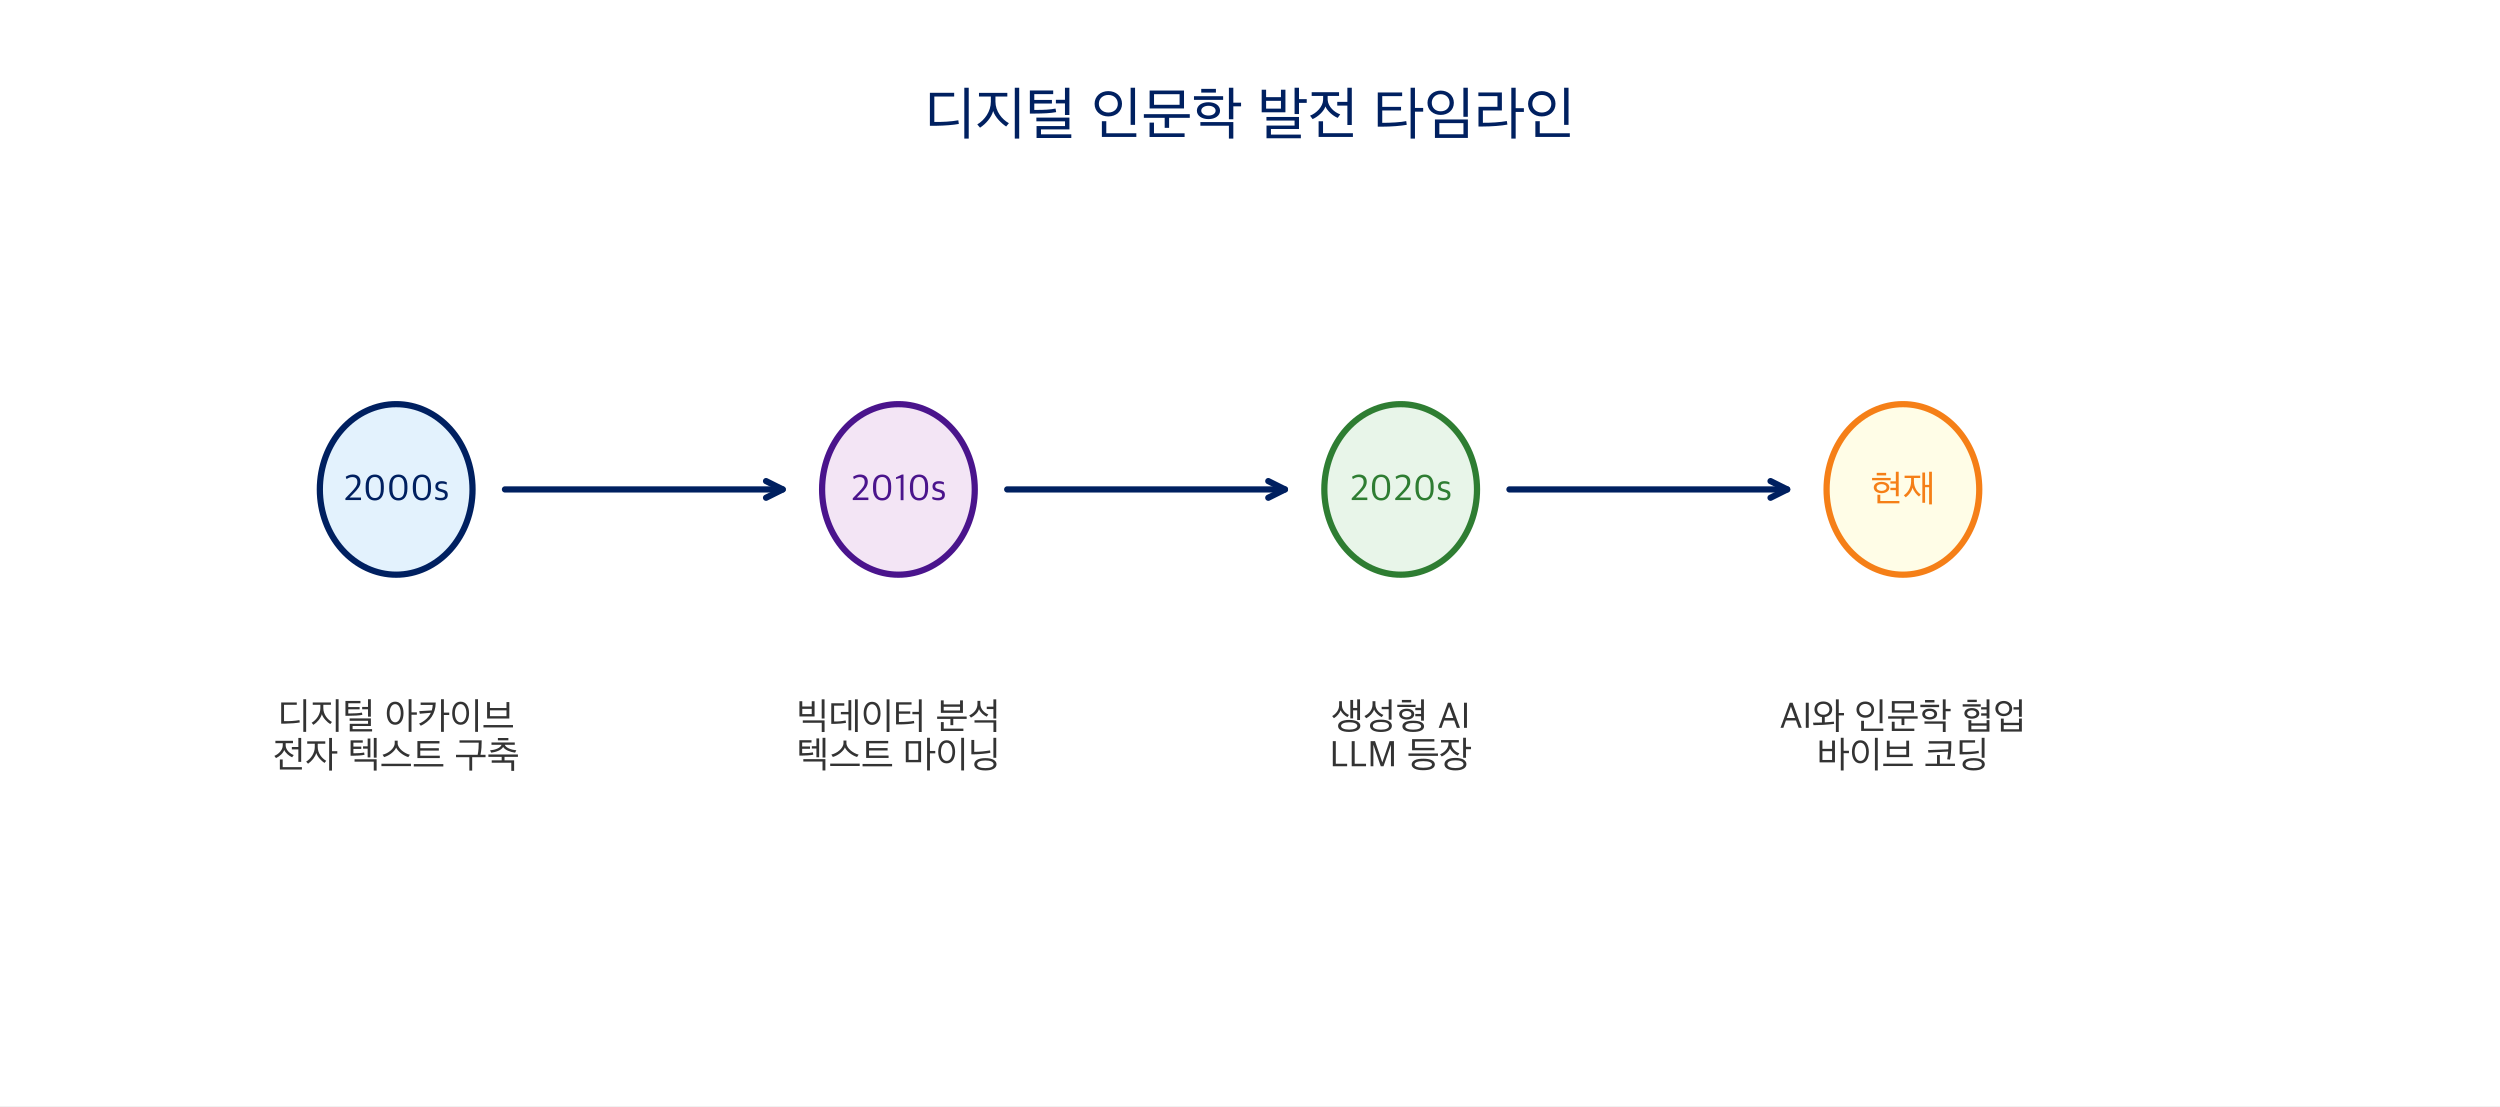
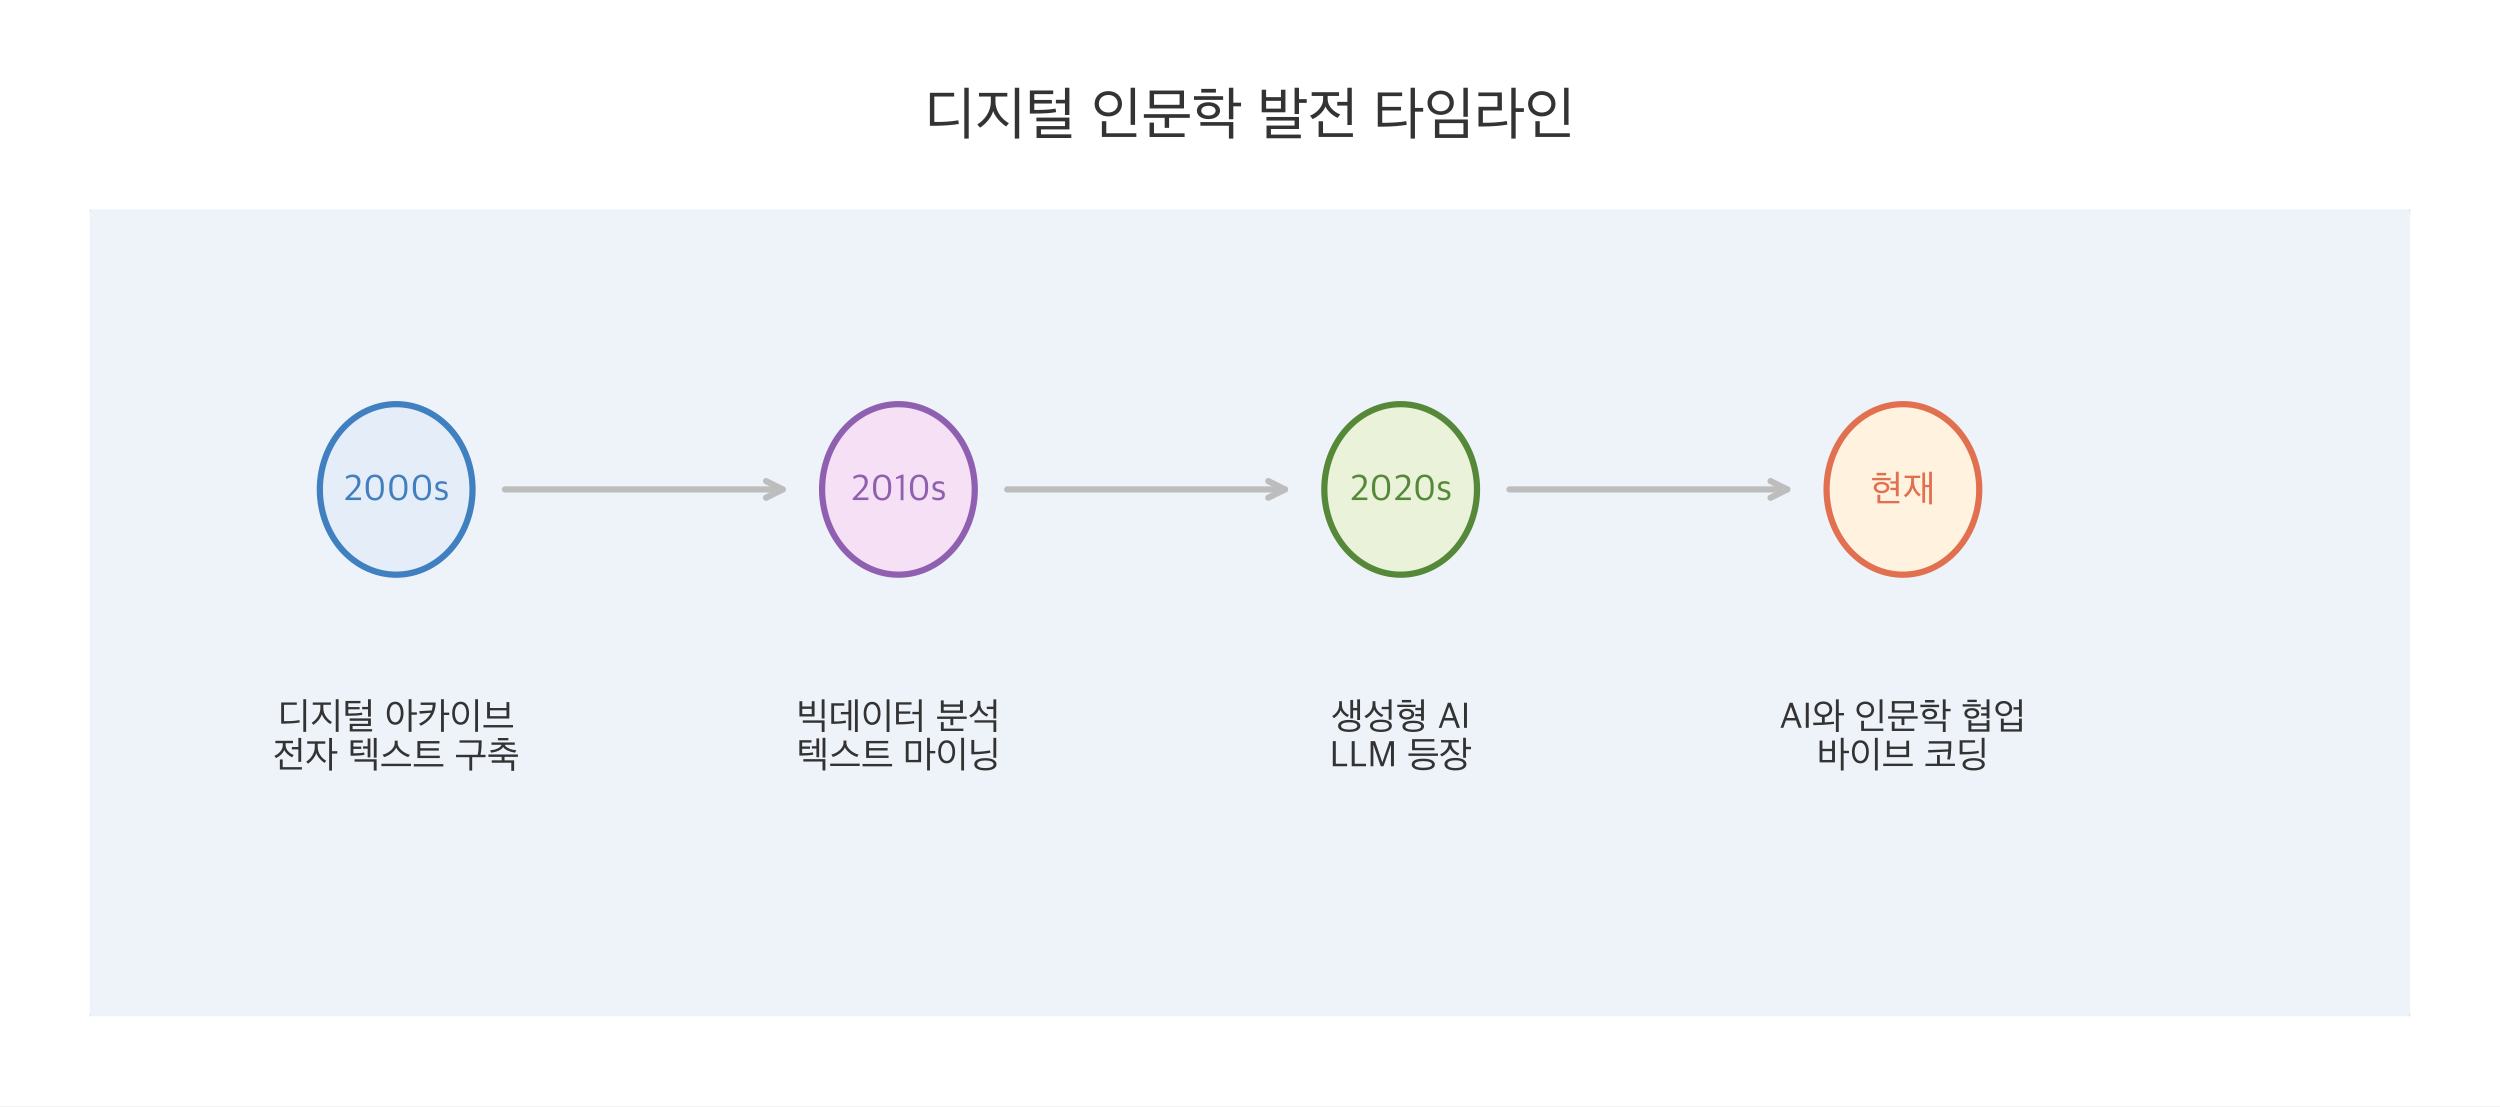
<svg xmlns="http://www.w3.org/2000/svg" xmlns:xlink="http://www.w3.org/1999/xlink" width="601.2pt" height="265.994pt" viewBox="0 0 601.2 265.994" version="1.1">
  <defs>
    <style type="text/css">*{stroke-linejoin: round; stroke-linecap: butt}</style>
  </defs>
  <g id="figure_1">
    <g id="patch_1">
      <path d="M 0 265.994  L 601.2 265.994  L 601.2 0  L 0 0  z " style="fill: #ffffff" />
    </g>
    <g id="axes_1">
      <g id="patch_2">
-         <path d="M 95.275 138.201  C 100.144 138.201 104.814 136.04 108.257 132.195  C 111.699 128.35 113.634 123.134 113.634 117.696  C 113.634 112.258 111.699 107.042 108.257 103.197  C 104.814 99.352 100.144 97.191 95.275 97.191  C 90.407 97.191 85.737 99.352 82.294 103.197  C 78.851 107.042 76.917 112.258 76.917 117.696  C 76.917 123.134 78.851 128.35 82.294 132.195  C 85.737 136.04 90.407 138.201 95.275 138.201  z " clip-path="url(#pabbe37b48e)" style="fill: #e3f2fd; stroke: #002060; stroke-width: 1.5; stroke-linejoin: miter" />
+         <path d="M 34.282 251.214  L 566.918 251.214  Q 581.412 251.214 581.412 235.026  L 581.412 59.721  Q 581.412 43.533 566.918 43.533  L 34.282 43.533  Q 19.788 43.533 19.788 59.721  L 19.788 235.026  Q 19.788 251.214 34.282 251.214  z " clip-path="url(#pd51ce7b9cf)" style="fill: #eef3fa; stroke: #e0e0e0; stroke-width: 0.8; stroke-linejoin: miter" />
+       </g>
+       <g id="patch_3">
+         <path d="M 95.275 138.201  C 100.144 138.201 104.814 136.04 108.257 132.195  C 111.699 128.35 113.634 123.134 113.634 117.696  C 113.634 112.258 111.699 107.042 108.257 103.197  C 104.814 99.352 100.144 97.191 95.275 97.191  C 90.407 97.191 85.737 99.352 82.294 103.197  C 78.851 107.042 76.917 112.258 76.917 117.696  C 76.917 123.134 78.851 128.35 82.294 132.195  C 85.737 136.04 90.407 138.201 95.275 138.201  z " clip-path="url(#pd51ce7b9cf)" style="fill: #e5edf8; stroke: #4080c0; stroke-width: 1.5; stroke-linejoin: miter" />
      </g>
      <g id="text_1">
        <g style="fill: #333333" transform="translate(66.84446 175.3749) scale(0.09 -0.09)">
          <defs>
            <path id="AppleSDGothicNeo-Regular-b514" d="M 4819 -448  L 4819 5146  L 4333 5146  L 4333 -448  L 4819 -448  z M 1037 1389  L 1037 4179  L 3219 4179  L 3219 4589  L 550 4589  L 550 960  L 1222 960  C 2195 979 3130 1050 3731 1165  L 3674 1568  C 2938 1427 1856 1363 1037 1389  z " transform="scale(0.015625)" />
            <path id="AppleSDGothicNeo-Regular-c9c0" d="M 3699 1248  C 2931 1664 2221 2566 2221 3610  L 2221 4179  L 3526 4179  L 3526 4582  L 410 4582  L 410 4179  L 1715 4179  L 1715 3603  C 1715 2547 1043 1594 224 1114  L 525 755  C 1171 1171 1786 1888 1971 2586  C 2163 1926 2874 1222 3398 883  L 3699 1248  z M 4346 5146  L 4346 -448  L 4832 -448  L 4832 5146  L 4346 5146  z " transform="scale(0.015625)" />
            <path id="AppleSDGothicNeo-Regular-d138" d="M 5024 -378  L 5024 26  L 1690 26  L 1690 563  L 4819 563  L 4819 1862  L 1184 1862  L 1184 1453  L 4333 1453  L 4333 934  L 1203 934  L 1203 -378  L 5024 -378  z M 4813 2150  L 4813 5146  L 4326 5146  L 4326 3821  L 3328 3821  L 3328 3424  L 4326 3424  L 4326 2150  L 4813 2150  z M 954 2707  L 954 3411  L 2893 3411  L 2893 3802  L 954 3802  L 954 4442  L 3034 4442  L 3034 4845  L 467 4845  L 467 2304  L 973 2304  C 1958 2310 2720 2342 3360 2464  L 3290 2854  C 2733 2739 1984 2707 1325 2707  L 954 2707  z " transform="scale(0.015625)" />
            <path id="AppleSDGothicNeo-Regular-20" transform="scale(0.015625)" />
            <path id="AppleSDGothicNeo-Regular-c544" d="M 5459 2483  L 5459 2893  L 4544 2893  L 4544 5146  L 4058 5146  L 4058 -448  L 4544 -448  L 4544 2483  L 5459 2483  z M 320 2752  C 320 1562 845 768 1754 768  C 2662 768 3181 1562 3181 2746  C 3181 3930 2662 4723 1754 4723  C 845 4723 320 3930 320 2752  z M 2707 2746  C 2707 1830 2336 1190 1754 1190  C 1171 1190 794 1830 794 2746  C 794 3667 1171 4301 1754 4301  C 2336 4301 2707 3667 2707 2746  z " transform="scale(0.015625)" />
            <path id="AppleSDGothicNeo-Regular-ce74" d="M 3155 4570  L 570 4570  L 570 4166  L 2643 4166  C 2624 3834 2566 3520 2477 3226  L 333 3098  L 435 2656  L 2323 2822  C 1933 1990 1222 1363 301 966  L 602 602  C 2138 1344 3117 2547 3155 4570  z M 4544 5146  L 4058 5146  L 4058 -448  L 4544 -448  L 4544 2438  L 5459 2438  L 5459 2854  L 4544 2854  L 4544 5146  z " transform="scale(0.015625)" />
            <path id="AppleSDGothicNeo-Regular-c774" d="M 4845 -448  L 4845 5146  L 4358 5146  L 4358 -448  L 4845 -448  z M 429 2752  C 429 1562 954 768 1869 768  C 2797 768 3315 1562 3315 2746  C 3315 3930 2797 4723 1869 4723  C 954 4723 429 3930 429 2752  z M 2854 2746  C 2854 1830 2464 1190 1869 1190  C 1280 1190 890 1830 890 2746  C 890 3667 1280 4301 1869 4301  C 2464 4301 2854 3667 2854 2746  z " transform="scale(0.015625)" />
            <path id="AppleSDGothicNeo-Regular-be0c" d="M 5293 314  L 5293 723  L 243 723  L 243 314  L 5293 314  z M 4666 1837  L 4666 4653  L 4179 4653  L 4179 3635  L 1350 3635  L 1350 4646  L 864 4646  L 864 1837  L 4666 1837  z M 4179 2240  L 1350 2240  L 1350 3238  L 4179 3238  L 4179 2240  z " transform="scale(0.015625)" />
          </defs>
          <use xlink:href="#AppleSDGothicNeo-Regular-b514" />
          <use xlink:href="#AppleSDGothicNeo-Regular-c9c0" transform="translate(86.49998 0)" />
          <use xlink:href="#AppleSDGothicNeo-Regular-d138" transform="translate(173 0)" />
          <use xlink:href="#AppleSDGothicNeo-Regular-20" transform="translate(259.5 0)" />
          <use xlink:href="#AppleSDGothicNeo-Regular-c544" transform="translate(285.7999 0)" />
          <use xlink:href="#AppleSDGothicNeo-Regular-ce74" transform="translate(372.2999 0)" />
          <use xlink:href="#AppleSDGothicNeo-Regular-c774" transform="translate(458.7999 0)" />
          <use xlink:href="#AppleSDGothicNeo-Regular-be0c" transform="translate(545.2999 0)" />
        </g>
        <g style="fill: #333333" transform="translate(65.66111 184.6882) scale(0.09 -0.09)">
          <defs>
            <path id="AppleSDGothicNeo-Regular-c804" d="M 403 4243  L 1664 4243  C 1664 3994 1664 3872 1658 3795  C 1632 3059 928 2349 224 2074  L 506 1696  C 1107 1958 1754 2566 1907 3085  C 2138 2579 2733 2048 3264 1830  L 3539 2221  C 2899 2432 2208 3072 2163 3789  C 2157 3872 2157 3987 2157 4243  L 3411 4243  L 3411 4653  L 403 4653  L 403 4243  z M 4813 1050  L 4813 5146  L 4326 5146  L 4326 3590  L 3213 3590  L 3213 3181  L 4326 3181  L 4326 1050  L 4813 1050  z M 4934 -262  L 4934 147  L 1651 147  L 1651 1459  L 1165 1459  L 1165 -262  L 4934 -262  z " transform="scale(0.015625)" />
            <path id="AppleSDGothicNeo-Regular-c790" d="M 3558 1229  C 2790 1664 2106 2541 2106 3584  L 2106 4147  L 3398 4147  L 3398 4557  L 307 4557  L 307 4147  L 1600 4147  L 1600 3571  C 1600 2566 954 1581 128 1094  L 448 730  C 1120 1197 1664 1888 1856 2566  C 2054 1901 2739 1197 3264 864  L 3558 1229  z M 5453 2464  L 5453 2874  L 4544 2874  L 4544 5146  L 4058 5146  L 4058 -448  L 4544 -448  L 4544 2464  L 5453 2464  z " transform="scale(0.015625)" />
            <path id="AppleSDGothicNeo-Regular-d14d" d="M 986 2515  L 986 3258  L 2336 3258  L 2336 3654  L 986 3654  L 986 4326  L 2586 4326  L 2586 4730  L 506 4730  L 506 2093  L 864 2093  C 1600 2093 2349 2144 2886 2253  L 2822 2656  C 2362 2554 1792 2515 1120 2515  L 986 2515  z M 1184 1491  L 1184 1088  L 4467 1088  L 4467 -448  L 4960 -448  L 4960 1491  L 1184 1491  z M 3891 1818  L 3891 5043  L 3424 5043  L 3424 3706  L 2637 3706  L 2637 3302  L 3424 3302  L 3424 1818  L 3891 1818  z M 4960 1766  L 4960 5146  L 4474 5146  L 4474 1766  L 4960 1766  z " transform="scale(0.015625)" />
            <path id="AppleSDGothicNeo-Regular-c2a4" d="M 5107 2266  C 4250 2458 3021 3322 3021 4237  L 3021 4678  L 2515 4678  L 2515 4237  C 2515 3322 1350 2458 442 2278  L 698 1862  C 1670 2138 2560 2931 2758 3501  C 2989 2931 3898 2138 4838 1856  L 5107 2266  z M 5293 320  L 5293 730  L 243 730  L 243 320  L 5293 320  z " transform="scale(0.015625)" />
            <path id="AppleSDGothicNeo-Regular-d2b8" d="M 4525 2976  L 4525 3386  L 1350 3386  L 1350 4198  L 4634 4198  L 4634 4608  L 858 4608  L 858 1696  L 4691 1696  L 4691 2106  L 1350 2106  L 1350 2976  L 4525 2976  z M 5293 262  L 5293 672  L 243 672  L 243 262  L 5293 262  z " transform="scale(0.015625)" />
            <path id="AppleSDGothicNeo-Regular-ad6c" d="M 4634 4730  L 838 4730  L 838 4326  L 4128 4326  C 4128 3776 4096 2854 3942 2253  L 243 2253  L 243 1843  L 2522 1843  L 2522 -448  L 3008 -448  L 3008 1843  L 5293 1843  L 5293 2253  L 4429 2253  C 4614 3117 4634 3968 4634 4730  z " transform="scale(0.015625)" />
            <path id="AppleSDGothicNeo-Regular-cd95" d="M 813 1306  L 813 902  L 4160 902  L 4160 -486  L 4646 -486  L 4646 1306  L 3002 1306  L 3002 1907  L 5293 1907  L 5293 2317  L 243 2317  L 243 1907  L 2515 1907  L 2515 1306  L 813 1306  z M 5024 3027  C 4230 3085 3232 3430 3046 3968  L 4755 3968  L 4755 4371  L 774 4371  L 774 3968  L 2496 3968  C 2323 3424 1382 3078 525 3021  L 736 2618  C 1600 2726 2490 3072 2765 3597  C 3066 3072 3994 2726 4806 2624  L 5024 3027  z M 3661 4730  L 3661 5133  L 1869 5133  L 1869 4730  L 3661 4730  z " transform="scale(0.015625)" />
          </defs>
          <use xlink:href="#AppleSDGothicNeo-Regular-c804" />
          <use xlink:href="#AppleSDGothicNeo-Regular-c790" transform="translate(86.49998 0)" />
          <use xlink:href="#AppleSDGothicNeo-Regular-20" transform="translate(173 0)" />
          <use xlink:href="#AppleSDGothicNeo-Regular-d14d" transform="translate(199.3 0)" />
          <use xlink:href="#AppleSDGothicNeo-Regular-c2a4" transform="translate(285.7999 0)" />
          <use xlink:href="#AppleSDGothicNeo-Regular-d2b8" transform="translate(372.2999 0)" />
          <use xlink:href="#AppleSDGothicNeo-Regular-20" transform="translate(458.7999 0)" />
          <use xlink:href="#AppleSDGothicNeo-Regular-ad6c" transform="translate(485.0999 0)" />
          <use xlink:href="#AppleSDGothicNeo-Regular-cd95" transform="translate(571.5999 0)" />
        </g>
      </g>
-       <g id="patch_3">
-         <path d="M 121.435 117.696  Q 155.667 117.696 188.222 117.696  " style="fill: none; stroke: #002060; stroke-width: 1.5; stroke-linecap: round" />
-         <path d="M 184.222 115.696  L 188.222 117.696  L 184.222 119.696  " style="fill: none; stroke: #002060; stroke-width: 1.5; stroke-linecap: round" />
-       </g>
      <g id="patch_4">
-         <path d="M 216.055 138.201  C 220.923 138.201 225.593 136.04 229.036 132.195  C 232.479 128.35 234.413 123.134 234.413 117.696  C 234.413 112.258 232.479 107.042 229.036 103.197  C 225.593 99.352 220.923 97.191 216.055 97.191  C 211.186 97.191 206.516 99.352 203.073 103.197  C 199.63 107.042 197.696 112.258 197.696 117.696  C 197.696 123.134 199.63 128.35 203.073 132.195  C 206.516 136.04 211.186 138.201 216.055 138.201  z " clip-path="url(#pabbe37b48e)" style="fill: #f3e5f5; stroke: #4a148c; stroke-width: 1.5; stroke-linejoin: miter" />
+         <path d="M 121.435 117.696  Q 155.667 117.696 188.222 117.696  " style="fill: none; stroke: #bdbdbd; stroke-width: 1.5; stroke-linecap: round" />
+         <path d="M 184.222 115.696  L 188.222 117.696  L 184.222 119.696  " style="fill: none; stroke: #bdbdbd; stroke-width: 1.5; stroke-linecap: round" />
+       </g>
+       <g id="patch_5">
+         <path d="M 216.055 138.201  C 220.923 138.201 225.593 136.04 229.036 132.195  C 232.479 128.35 234.413 123.134 234.413 117.696  C 234.413 112.258 232.479 107.042 229.036 103.197  C 225.593 99.352 220.923 97.191 216.055 97.191  C 211.186 97.191 206.516 99.352 203.073 103.197  C 199.63 107.042 197.696 112.258 197.696 117.696  C 197.696 123.134 199.63 128.35 203.073 132.195  C 206.516 136.04 211.186 138.201 216.055 138.201  z " clip-path="url(#pd51ce7b9cf)" style="fill: #f5e0f5; stroke: #9060b0; stroke-width: 1.5; stroke-linejoin: miter" />
      </g>
      <g id="text_2">
        <g style="fill: #333333" transform="translate(191.5162 175.407) scale(0.09 -0.09)">
          <defs>
            <path id="AppleSDGothicNeo-Regular-be45" d="M 4813 1862  L 4813 5146  L 4326 5146  L 4326 1862  L 4813 1862  z M 3110 2214  L 3110 4819  L 2624 4819  L 2624 3917  L 1005 3917  L 1005 4819  L 518 4819  L 518 2214  L 3110 2214  z M 2624 2618  L 1005 2618  L 1005 3514  L 2624 3514  L 2624 2618  z M 4819 -448  L 4819 1542  L 1094 1542  L 1094 1133  L 4333 1133  L 4333 -448  L 4819 -448  z " transform="scale(0.015625)" />
            <path id="AppleSDGothicNeo-Regular-b370" d="M 4960 -448  L 4960 5146  L 4480 5146  L 4480 -448  L 4960 -448  z M 3366 2573  L 3366 -160  L 3846 -160  L 3846 5011  L 3366 5011  L 3366 2982  L 2067 2982  L 2067 2573  L 3366 2573  z M 915 1363  L 915 4064  L 2656 4064  L 2656 4467  L 429 4467  L 429 947  L 1043 947  C 1792 960 2419 1024 2944 1114  L 2886 1530  C 2368 1421 1594 1325 915 1363  z " transform="scale(0.015625)" />
            <path id="AppleSDGothicNeo-Regular-d130" d="M 922 1267  L 922 2682  L 2861 2682  L 2861 3078  L 922 3078  L 922 4237  L 3085 4237  L 3085 4640  L 435 4640  L 435 851  L 1011 851  C 1997 851 2938 934 3552 1050  L 3494 1459  C 2938 1338 1965 1267 1043 1267  L 922 1267  z M 4819 -448  L 4819 5146  L 4333 5146  L 4333 3002  L 3226 3002  L 3226 2586  L 4333 2586  L 4333 -448  L 4819 -448  z " transform="scale(0.015625)" />
            <path id="AppleSDGothicNeo-Regular-bd84" d="M 4653 2829  L 4653 4966  L 4160 4966  L 4160 4275  L 1363 4275  L 1363 4966  L 877 4966  L 877 2829  L 4653 2829  z M 3002 723  L 3002 1798  L 5293 1798  L 5293 2202  L 243 2202  L 243 1798  L 2515 1798  L 2515 723  L 3002 723  z M 4730 -269  L 4730 134  L 1370 134  L 1370 1248  L 883 1248  L 883 -269  L 4730 -269  z M 4160 3238  L 1363 3238  L 1363 3872  L 4160 3872  L 4160 3238  z " transform="scale(0.015625)" />
            <path id="AppleSDGothicNeo-Regular-c11d" d="M 4326 3475  L 4326 1862  L 4813 1862  L 4813 5146  L 4326 5146  L 4326 3885  L 3187 3885  L 3187 3475  L 4326 3475  z M 4819 -448  L 4819 1568  L 1094 1568  L 1094 1165  L 4333 1165  L 4333 -448  L 4819 -448  z M 3462 2560  C 2835 2784 2093 3462 2093 4358  L 2093 4883  L 1600 4883  L 1600 4339  C 1600 3450 979 2758 192 2394  L 493 2016  C 1197 2406 1696 2899 1862 3475  C 2086 2918 2643 2432 3174 2176  L 3462 2560  z " transform="scale(0.015625)" />
          </defs>
          <use xlink:href="#AppleSDGothicNeo-Regular-be45" />
          <use xlink:href="#AppleSDGothicNeo-Regular-b370" transform="translate(86.49998 0)" />
          <use xlink:href="#AppleSDGothicNeo-Regular-c774" transform="translate(173 0)" />
          <use xlink:href="#AppleSDGothicNeo-Regular-d130" transform="translate(259.5 0)" />
          <use xlink:href="#AppleSDGothicNeo-Regular-20" transform="translate(345.9999 0)" />
          <use xlink:href="#AppleSDGothicNeo-Regular-bd84" transform="translate(372.2999 0)" />
          <use xlink:href="#AppleSDGothicNeo-Regular-c11d" transform="translate(458.7999 0)" />
        </g>
        <g style="fill: #333333" transform="translate(191.5162 184.6562) scale(0.09 -0.09)">
          <defs>
            <path id="AppleSDGothicNeo-Regular-b9c8" d="M 3034 960  L 3034 4570  L 416 4570  L 416 960  L 3034 960  z M 2547 1363  L 902 1363  L 902 4166  L 2547 4166  L 2547 1363  z M 5459 2483  L 5459 2893  L 4544 2893  L 4544 5146  L 4058 5146  L 4058 -448  L 4544 -448  L 4544 2483  L 5459 2483  z " transform="scale(0.015625)" />
            <path id="AppleSDGothicNeo-Regular-b2dd" d="M 4813 1722  L 4813 5146  L 4326 5146  L 4326 1722  L 4813 1722  z M 4858 608  C 4858 1261 4166 1664 2950 1664  C 1734 1664 1050 1261 1050 608  C 1050 -38 1734 -442 2950 -442  C 4166 -442 4858 -38 4858 608  z M 4358 608  C 4358 192 3840 -38 2950 -38  C 2074 -38 1555 192 1555 608  C 1555 1024 2074 1267 2950 1267  C 3840 1267 4358 1024 4358 608  z M 3757 2989  C 3040 2854 1952 2739 1050 2739  L 1050 4774  L 557 4774  L 557 2310  L 877 2310  C 1824 2310 3187 2445 3808 2579  L 3757 2989  z " transform="scale(0.015625)" />
          </defs>
          <use xlink:href="#AppleSDGothicNeo-Regular-d14d" />
          <use xlink:href="#AppleSDGothicNeo-Regular-c2a4" transform="translate(86.49998 0)" />
          <use xlink:href="#AppleSDGothicNeo-Regular-d2b8" transform="translate(173 0)" />
          <use xlink:href="#AppleSDGothicNeo-Regular-20" transform="translate(259.5 0)" />
          <use xlink:href="#AppleSDGothicNeo-Regular-b9c8" transform="translate(285.7999 0)" />
          <use xlink:href="#AppleSDGothicNeo-Regular-c774" transform="translate(372.2999 0)" />
          <use xlink:href="#AppleSDGothicNeo-Regular-b2dd" transform="translate(458.7999 0)" />
        </g>
      </g>
-       <g id="patch_5">
-         <path d="M 242.214 117.696  Q 276.446 117.696 309.001 117.696  " style="fill: none; stroke: #002060; stroke-width: 1.5; stroke-linecap: round" />
-         <path d="M 305.001 115.696  L 309.001 117.696  L 305.001 119.696  " style="fill: none; stroke: #002060; stroke-width: 1.5; stroke-linecap: round" />
-       </g>
      <g id="patch_6">
-         <path d="M 336.834 138.201  C 341.702 138.201 346.372 136.04 349.815 132.195  C 353.258 128.35 355.192 123.134 355.192 117.696  C 355.192 112.258 353.258 107.042 349.815 103.197  C 346.372 99.352 341.702 97.191 336.834 97.191  C 331.965 97.191 327.295 99.352 323.852 103.197  C 320.41 107.042 318.475 112.258 318.475 117.696  C 318.475 123.134 320.41 128.35 323.852 132.195  C 327.295 136.04 331.965 138.201 336.834 138.201  z " clip-path="url(#pabbe37b48e)" style="fill: #e8f5e9; stroke: #2e7d32; stroke-width: 1.5; stroke-linejoin: miter" />
+         <path d="M 242.214 117.696  Q 276.446 117.696 309.001 117.696  " style="fill: none; stroke: #bdbdbd; stroke-width: 1.5; stroke-linecap: round" />
+         <path d="M 305.001 115.696  L 309.001 117.696  L 305.001 119.696  " style="fill: none; stroke: #bdbdbd; stroke-width: 1.5; stroke-linecap: round" />
+       </g>
+       <g id="patch_7">
+         <path d="M 336.834 138.201  C 341.702 138.201 346.372 136.04 349.815 132.195  C 353.258 128.35 355.192 123.134 355.192 117.696  C 355.192 112.258 353.258 107.042 349.815 103.197  C 346.372 99.352 341.702 97.191 336.834 97.191  C 331.965 97.191 327.295 99.352 323.852 103.197  C 320.41 107.042 318.475 112.258 318.475 117.696  C 318.475 123.134 320.41 128.35 323.852 132.195  C 327.295 136.04 331.965 138.201 336.834 138.201  z " clip-path="url(#pd51ce7b9cf)" style="fill: #eaf2da; stroke: #558838; stroke-width: 1.5; stroke-linejoin: miter" />
      </g>
      <g id="text_3">
        <g style="fill: #333333" transform="translate(320.0846 175.4078) scale(0.09 -0.09)">
          <defs>
            <path id="AppleSDGothicNeo-Regular-c0dd" d="M 5011 595  C 5011 1229 4301 1626 3104 1626  C 1907 1626 1203 1229 1203 595  C 1203 -38 1907 -435 3104 -435  C 4301 -435 5011 -38 5011 595  z M 4960 1613  L 4960 5146  L 4474 5146  L 4474 3667  L 3776 3667  L 3776 5043  L 3302 5043  L 3302 1888  L 3776 1888  L 3776 3258  L 4474 3258  L 4474 1613  L 4960 1613  z M 3104 1216  C 3962 1216 4493 973 4493 595  C 4493 211 3962 -32 3104 -32  C 2253 -32 1715 211 1715 595  C 1715 973 2253 1216 3104 1216  z M 3072 2477  C 2541 2707 1862 3277 1862 4134  L 1862 4819  L 1389 4819  L 1389 4122  C 1389 3283 787 2605 192 2285  L 493 1914  C 1011 2214 1498 2816 1638 3270  C 1830 2835 2310 2342 2810 2106  L 3072 2477  z " transform="scale(0.015625)" />
            <path id="AppleSDGothicNeo-Regular-c131" d="M 4326 3456  L 4326 1670  L 4813 1670  L 4813 5146  L 4326 5146  L 4326 3859  L 3123 3859  L 3123 3456  L 4326 3456  z M 4870 614  C 4870 1267 4198 1670 2995 1670  C 1798 1670 1126 1267 1126 614  C 1126 -38 1798 -442 2995 -442  C 4198 -442 4870 -38 4870 614  z M 2995 1274  C 3866 1274 4378 1030 4378 614  C 4378 192 3866 -45 2995 -45  C 2138 -45 1619 192 1619 614  C 1619 1030 2138 1274 2995 1274  z M 3424 2483  C 2790 2714 2054 3386 2054 4282  L 2054 4826  L 1562 4826  L 1562 4269  C 1562 3379 979 2662 173 2291  L 474 1914  C 1120 2240 1651 2829 1824 3405  C 2042 2848 2598 2362 3136 2106  L 3424 2483  z " transform="scale(0.015625)" />
            <path id="AppleSDGothicNeo-Regular-d615" d="M 4838 525  C 4838 1120 4192 1491 2976 1491  C 1760 1491 1133 1126 1133 525  C 1133 -70 1760 -435 2976 -435  C 4192 -435 4838 -70 4838 525  z M 2976 1094  C 3827 1094 4333 883 4333 525  C 4333 160 3827 -38 2976 -38  C 2131 -38 1638 166 1638 525  C 1638 877 2131 1094 2976 1094  z M 4813 1491  L 4813 5146  L 4326 5146  L 4326 3686  L 3341 3686  L 3341 3290  L 4326 3290  L 4326 2650  L 3341 2650  L 3341 2246  L 4326 2246  L 4326 1491  L 4813 1491  z M 2643 4621  L 2643 5037  L 1043 5037  L 1043 4621  L 2643 4621  z M 3386 3827  L 3386 4218  L 262 4218  L 262 3827  L 3386 3827  z M 3155 2611  C 3155 3187 2605 3539 1862 3539  C 1133 3539 582 3187 582 2611  C 582 2042 1139 1683 1862 1683  C 2605 1683 3155 2048 3155 2611  z M 2669 2611  C 2669 2266 2304 2074 1862 2074  C 1440 2074 1062 2266 1062 2611  C 1062 2957 1434 3149 1862 3149  C 2304 3149 2669 2957 2669 2611  z " transform="scale(0.015625)" />
            <path id="AppleSDGothicNeo-Regular-41" d="M 122 269  L 608 269  L 1050 1523  L 2771 1523  L 3226 269  L 3757 269  L 2189 4563  L 1696 4563  L 122 269  z M 1901 3885  L 1914 3885  L 2611 1952  L 1197 1952  L 1901 3885  z " transform="scale(0.015625)" />
            <path id="AppleSDGothicNeo-Regular-49" d="M 576 269  L 1082 269  L 1082 4563  L 576 4563  L 576 269  z " transform="scale(0.015625)" />
          </defs>
          <use xlink:href="#AppleSDGothicNeo-Regular-c0dd" />
          <use xlink:href="#AppleSDGothicNeo-Regular-c131" transform="translate(86.49998 0)" />
          <use xlink:href="#AppleSDGothicNeo-Regular-d615" transform="translate(173 0)" />
          <use xlink:href="#AppleSDGothicNeo-Regular-20" transform="translate(259.5 0)" />
          <use xlink:href="#AppleSDGothicNeo-Regular-41" transform="translate(285.7999 0)" />
          <use xlink:href="#AppleSDGothicNeo-Regular-49" transform="translate(346.2999 0)" />
        </g>
        <g style="fill: #333333" transform="translate(319.7387 184.6469) scale(0.09 -0.09)">
          <defs>
            <path id="AppleSDGothicNeo-Regular-4c" d="M 550 269  L 3002 269  L 3002 698  L 1062 698  L 1062 4563  L 550 4563  L 550 269  z " transform="scale(0.015625)" />
            <path id="AppleSDGothicNeo-Regular-4d" d="M 550 269  L 1024 269  L 1024 3898  L 1043 3898  L 2285 269  L 2758 269  L 4013 3898  L 4032 3898  L 4032 269  L 4544 269  L 4544 4563  L 3795 4563  L 2560 934  L 2547 934  L 1306 4563  L 550 4563  L 550 269  z " transform="scale(0.015625)" />
            <path id="AppleSDGothicNeo-Regular-b4f1" d="M 5293 2048  L 5293 2451  L 243 2451  L 243 2048  L 5293 2048  z M 4698 3008  L 4698 3418  L 1350 3418  L 1350 4499  L 4672 4499  L 4672 4909  L 864 4909  L 864 3008  L 4698 3008  z M 4762 576  C 4762 1216 4006 1562 2771 1562  C 1549 1562 800 1216 800 576  C 800 -64 1549 -410 2778 -410  C 4006 -410 4762 -64 4762 576  z M 2771 1146  C 3674 1146 4269 947 4269 576  C 4269 211 3680 13 2771 13  C 1882 13 1286 211 1286 576  C 1286 947 1882 1146 2771 1146  z " transform="scale(0.015625)" />
            <path id="AppleSDGothicNeo-Regular-c7a5" d="M 4621 621  C 4621 1293 3910 1696 2739 1696  C 1568 1696 864 1293 864 621  C 864 -38 1568 -442 2739 -442  C 3910 -442 4621 -38 4621 621  z M 275 4333  L 1562 4333  C 1562 4192 1555 4083 1555 4032  C 1530 3290 819 2586 115 2317  L 397 1939  C 998 2195 1651 2797 1805 3322  C 2035 2816 2605 2310 3142 2093  L 3411 2483  C 2771 2694 2106 3309 2061 4026  C 2054 4083 2054 4192 2054 4333  L 3328 4333  L 3328 4742  L 275 4742  L 275 4333  z M 4122 621  C 4122 205 3584 -38 2739 -38  C 1894 -38 1370 205 1370 621  C 1370 1056 1894 1286 2739 1286  C 3584 1286 4122 1056 4122 621  z M 5408 3187  L 5408 3597  L 4544 3597  L 4544 5146  L 4058 5146  L 4058 1709  L 4544 1709  L 4544 3187  L 5408 3187  z " transform="scale(0.015625)" />
          </defs>
          <use xlink:href="#AppleSDGothicNeo-Regular-4c" />
          <use xlink:href="#AppleSDGothicNeo-Regular-4c" transform="translate(50.49999 0)" />
          <use xlink:href="#AppleSDGothicNeo-Regular-4d" transform="translate(101 0)" />
          <use xlink:href="#AppleSDGothicNeo-Regular-20" transform="translate(180.6 0)" />
          <use xlink:href="#AppleSDGothicNeo-Regular-b4f1" transform="translate(206.8999 0)" />
          <use xlink:href="#AppleSDGothicNeo-Regular-c7a5" transform="translate(293.3999 0)" />
        </g>
      </g>
-       <g id="patch_7">
-         <path d="M 362.993 117.696  Q 397.225 117.696 429.78 117.696  " style="fill: none; stroke: #002060; stroke-width: 1.5; stroke-linecap: round" />
-         <path d="M 425.78 115.696  L 429.78 117.696  L 425.78 119.696  " style="fill: none; stroke: #002060; stroke-width: 1.5; stroke-linecap: round" />
-       </g>
      <g id="patch_8">
-         <path d="M 457.613 138.201  C 462.482 138.201 467.152 136.04 470.594 132.195  C 474.037 128.35 475.971 123.134 475.971 117.696  C 475.971 112.258 474.037 107.042 470.594 103.197  C 467.152 99.352 462.482 97.191 457.613 97.191  C 452.744 97.191 448.074 99.352 444.632 103.197  C 441.189 107.042 439.255 112.258 439.255 117.696  C 439.255 123.134 441.189 128.35 444.632 132.195  C 448.074 136.04 452.744 138.201 457.613 138.201  z " clip-path="url(#pabbe37b48e)" style="fill: #fffde7; stroke: #f57f17; stroke-width: 1.5; stroke-linejoin: miter" />
+         <path d="M 362.993 117.696  Q 397.225 117.696 429.78 117.696  " style="fill: none; stroke: #bdbdbd; stroke-width: 1.5; stroke-linecap: round" />
+         <path d="M 425.78 115.696  L 429.78 117.696  L 425.78 119.696  " style="fill: none; stroke: #bdbdbd; stroke-width: 1.5; stroke-linecap: round" />
+       </g>
+       <g id="patch_9">
+         <path d="M 457.613 138.201  C 462.482 138.201 467.152 136.04 470.594 132.195  C 474.037 128.35 475.971 123.134 475.971 117.696  C 475.971 112.258 474.037 107.042 470.594 103.197  C 467.152 99.352 462.482 97.191 457.613 97.191  C 452.744 97.191 448.074 99.352 444.632 103.197  C 441.189 107.042 439.255 112.258 439.255 117.696  C 439.255 123.134 441.189 128.35 444.632 132.195  C 448.074 136.04 452.744 138.201 457.613 138.201  z " clip-path="url(#pd51ce7b9cf)" style="fill: #fff3e0; stroke: #e07050; stroke-width: 1.5; stroke-linejoin: miter" />
      </g>
      <g id="text_4">
        <g style="fill: #333333" transform="translate(428.003 175.407) scale(0.09 -0.09)">
          <defs>
            <path id="AppleSDGothicNeo-Regular-c640" d="M 1914 4781  C 1050 4781 397 4243 397 3430  C 397 2688 934 2195 1677 2112  L 1677 1178  C 1107 1152 563 1152 147 1152  L 237 723  C 704 723 1254 742 1869 774  C 2547 819 3315 877 3757 941  L 3718 1331  C 3360 1280 2790 1242 2163 1203  L 2163 2112  C 2899 2208 3437 2701 3437 3437  C 3437 4250 2778 4781 1914 4781  z M 1914 4365  C 2547 4365 2957 4000 2957 3424  C 2957 2867 2541 2509 1914 2509  C 1312 2509 870 2867 870 3430  C 870 4000 1306 4365 1914 4365  z M 5453 2394  L 5453 2803  L 4557 2803  L 4557 5146  L 4064 5146  L 4064 -448  L 4557 -448  L 4557 2394  L 5453 2394  z " transform="scale(0.015625)" />
            <path id="AppleSDGothicNeo-Regular-c778" d="M 4813 1062  L 4813 5146  L 4326 5146  L 4326 1062  L 4813 1062  z M 4954 -262  L 4954 141  L 1651 141  L 1651 1466  L 1165 1466  L 1165 -262  L 4954 -262  z M 1869 4774  C 1024 4774 365 4205 365 3373  C 365 2541 1024 1990 1875 1990  C 2726 1990 3379 2547 3379 3379  C 3379 4211 2720 4774 1869 4774  z M 1869 4352  C 2490 4352 2918 3949 2918 3373  C 2918 2816 2490 2419 1875 2419  C 1286 2419 832 2816 832 3379  C 832 3949 1280 4352 1869 4352  z " transform="scale(0.015625)" />
            <path id="AppleSDGothicNeo-Regular-bb38" d="M 4659 2867  L 4659 4838  L 877 4838  L 877 2867  L 4659 2867  z M 4173 3270  L 1363 3270  L 1363 4435  L 4173 4435  L 4173 3270  z M 3021 736  L 3021 1837  L 5293 1837  L 5293 2240  L 243 2240  L 243 1837  L 2534 1837  L 2534 736  L 3021 736  z M 4723 -269  L 4723 134  L 1357 134  L 1357 1312  L 870 1312  L 870 -269  L 4723 -269  z " transform="scale(0.015625)" />
            <path id="AppleSDGothicNeo-Regular-d559" d="M 5395 3098  L 5395 3507  L 4544 3507  L 4544 5146  L 4058 5146  L 4058 1677  L 4544 1677  L 4544 3098  L 5395 3098  z M 2630 4608  L 2630 5024  L 1018 5024  L 1018 4608  L 2630 4608  z M 3424 3814  L 3424 4218  L 218 4218  L 218 3814  L 3424 3814  z M 3085 2624  C 3085 3194 2541 3552 1811 3552  C 1075 3552 538 3194 538 2624  C 538 2061 1082 1696 1811 1696  C 2541 1696 3085 2067 3085 2624  z M 2598 2624  C 2598 2291 2240 2086 1811 2086  C 1395 2086 1018 2291 1018 2624  C 1018 2957 1389 3162 1811 3162  C 2240 3162 2598 2957 2598 2624  z M 922 1370  L 922 966  L 4058 966  L 4058 -448  L 4544 -448  L 4544 1370  L 922 1370  z " transform="scale(0.015625)" />
            <path id="AppleSDGothicNeo-Regular-d611" d="M 4813 -384  L 4813 1581  L 4326 1581  L 4326 1037  L 1715 1037  L 1715 1574  L 1222 1574  L 1222 -384  L 4813 -384  z M 4326 19  L 1715 19  L 1715 640  L 4326 640  L 4326 19  z M 3392 3405  L 4326 3405  L 4326 2746  L 3398 2746  L 3398 2349  L 4326 2349  L 4326 1869  L 4813 1869  L 4813 5146  L 4326 5146  L 4326 3802  L 3392 3802  L 3392 3405  z M 3322 3898  L 3322 4294  L 237 4294  L 237 3898  L 3322 3898  z M 3072 2739  C 3072 3296 2547 3648 1798 3648  C 1050 3648 525 3296 525 2739  C 525 2182 1050 1830 1798 1830  C 2547 1830 3072 2189 3072 2739  z M 2586 2739  C 2586 2413 2227 2214 1798 2214  C 1382 2214 1005 2413 1005 2739  C 1005 3066 1376 3264 1798 3264  C 2227 3264 2586 3066 2586 2739  z M 1043 4672  L 2650 4672  L 2650 5075  L 1043 5075  L 1043 4672  z " transform="scale(0.015625)" />
            <path id="AppleSDGothicNeo-Regular-c5c5" d="M 4326 3392  L 4326 2157  L 4813 2157  L 4813 5146  L 4326 5146  L 4326 3795  L 3392 3795  L 3392 3392  L 4326 3392  z M 4819 -371  L 4819 1862  L 4333 1862  L 4333 1133  L 1722 1133  L 1722 1843  L 1235 1843  L 1235 -371  L 4819 -371  z M 4333 26  L 1722 26  L 1722 736  L 4333 736  L 4333 26  z M 1728 4870  C 941 4870 288 4346 288 3558  C 288 2765 947 2266 1728 2266  C 2515 2266 3162 2765 3162 3565  C 3162 4358 2515 4870 1728 4870  z M 1728 4448  C 2304 4448 2675 4083 2675 3558  C 2675 3027 2298 2669 1728 2669  C 1178 2669 774 3027 774 3565  C 774 4090 1178 4448 1728 4448  z " transform="scale(0.015625)" />
          </defs>
          <use xlink:href="#AppleSDGothicNeo-Regular-41" />
          <use xlink:href="#AppleSDGothicNeo-Regular-49" transform="translate(60.49999 0)" />
          <use xlink:href="#AppleSDGothicNeo-Regular-c640" transform="translate(86.39998 0)" />
          <use xlink:href="#AppleSDGothicNeo-Regular-20" transform="translate(172.9 0)" />
          <use xlink:href="#AppleSDGothicNeo-Regular-c778" transform="translate(199.2 0)" />
          <use xlink:href="#AppleSDGothicNeo-Regular-bb38" transform="translate(285.6999 0)" />
          <use xlink:href="#AppleSDGothicNeo-Regular-d559" transform="translate(372.1999 0)" />
          <use xlink:href="#AppleSDGothicNeo-Regular-20" transform="translate(458.6999 0)" />
          <use xlink:href="#AppleSDGothicNeo-Regular-d611" transform="translate(484.9999 0)" />
          <use xlink:href="#AppleSDGothicNeo-Regular-c5c5" transform="translate(571.4999 0)" />
        </g>
        <g style="fill: #333333" transform="translate(436.9671 184.6562) scale(0.09 -0.09)">
          <defs>
            <path id="AppleSDGothicNeo-Regular-bc14" d="M 5453 2509  L 5453 2925  L 4544 2925  L 4544 5146  L 4058 5146  L 4058 -448  L 4544 -448  L 4544 2509  L 5453 2509  z M 3059 941  L 3059 4672  L 2566 4672  L 2566 3251  L 915 3251  L 915 4672  L 429 4672  L 429 941  L 3059 941  z M 2566 1350  L 915 1350  L 915 2848  L 2566 2848  L 2566 1350  z " transform="scale(0.015625)" />
            <path id="AppleSDGothicNeo-Regular-cf54" d="M 832 4557  L 832 4154  L 4160 4154  L 4160 3712  C 4160 3546 4154 3366 4147 3168  L 678 3040  L 755 2611  L 4122 2784  C 4083 2253 4026 1734 3962 1466  L 4435 1414  C 4595 2125 4659 3213 4659 3962  L 4659 4557  L 832 4557  z M 5293 314  L 5293 723  L 2707 723  L 2707 2202  L 2221 2202  L 2221 723  L 243 723  L 243 314  L 5293 314  z " transform="scale(0.015625)" />
            <path id="AppleSDGothicNeo-Regular-b529" d="M 4813 1722  L 4813 5146  L 4326 5146  L 4326 1722  L 4813 1722  z M 4858 608  C 4858 1261 4166 1664 2950 1664  C 1734 1664 1050 1261 1050 608  C 1050 -38 1734 -442 2950 -442  C 4166 -442 4858 -38 4858 608  z M 4358 608  C 4358 198 3840 -38 2950 -38  C 2074 -38 1555 198 1555 608  C 1555 1024 2074 1267 2950 1267  C 3840 1267 4358 1024 4358 608  z M 1050 2720  L 1050 4320  L 3194 4320  L 3194 4723  L 557 4723  L 557 2304  L 998 2304  C 2016 2304 3066 2368 3846 2528  L 3795 2925  C 3002 2765 1990 2720 1050 2720  z " transform="scale(0.015625)" />
          </defs>
          <use xlink:href="#AppleSDGothicNeo-Regular-bc14" />
          <use xlink:href="#AppleSDGothicNeo-Regular-c774" transform="translate(86.49998 0)" />
          <use xlink:href="#AppleSDGothicNeo-Regular-be0c" transform="translate(173 0)" />
          <use xlink:href="#AppleSDGothicNeo-Regular-20" transform="translate(259.5 0)" />
          <use xlink:href="#AppleSDGothicNeo-Regular-cf54" transform="translate(285.7999 0)" />
          <use xlink:href="#AppleSDGothicNeo-Regular-b529" transform="translate(372.2999 0)" />
        </g>
      </g>
      <g id="text_5">
-         <g style="fill: #002060" transform="translate(222.4177 32.35375) scale(0.14 -0.14)">
+         <g style="fill: #333333" transform="translate(222.4177 32.35375) scale(0.14 -0.14)">
          <defs>
            <path id="AppleSDGothicNeo-Regular-bc1c" d="M 5395 3482  L 5395 3891  L 4544 3891  L 4544 5146  L 4058 5146  L 4058 2253  L 4544 2253  L 4544 3482  L 5395 3482  z M 4749 -410  L 4749 -6  L 1459 -6  L 1459 608  L 4544 608  L 4544 1933  L 966 1933  L 966 1536  L 4058 1536  L 4058 986  L 973 986  L 973 -410  L 4749 -410  z M 3053 2445  L 3053 4928  L 2560 4928  L 2560 4109  L 928 4109  L 928 4928  L 442 4928  L 442 2445  L 3053 2445  z M 2560 2848  L 928 2848  L 928 3706  L 2560 3706  L 2560 2848  z " transform="scale(0.015625)" />
            <path id="AppleSDGothicNeo-Regular-d0c0" d="M 941 1286  L 941 2643  L 3008 2643  L 3008 3040  L 941 3040  L 941 4224  L 3130 4224  L 3130 4627  L 448 4627  L 448 864  L 909 864  C 1939 864 3008 954 3635 1069  L 3578 1478  C 3027 1350 1914 1286 941 1286  z M 4538 5146  L 4058 5146  L 4058 -448  L 4538 -448  L 4538 2515  L 5440 2515  L 5440 2925  L 4538 2925  L 4538 5146  z " transform="scale(0.015625)" />
            <path id="AppleSDGothicNeo-Regular-c784" d="M 4813 1952  L 4813 5146  L 4326 5146  L 4326 1952  L 4813 1952  z M 4819 -371  L 4819 1658  L 1197 1658  L 1197 -371  L 4819 -371  z M 4333 32  L 1683 32  L 1683 1254  L 4333 1254  L 4333 32  z M 1830 4832  C 1037 4832 378 4294 378 3482  C 378 2669 1037 2157 1830 2157  C 2624 2157 3277 2669 3277 3488  C 3277 4294 2624 4832 1830 4832  z M 1830 4435  C 2419 4435 2810 4038 2810 3482  C 2810 2931 2413 2554 1830 2554  C 1267 2554 851 2931 851 3488  C 851 4038 1267 4435 1830 4435  z " transform="scale(0.015625)" />
            <path id="AppleSDGothicNeo-Regular-b77c" d="M 4538 5146  L 4058 5146  L 4058 -448  L 4538 -448  L 4538 2483  L 5440 2483  L 5440 2893  L 4538 2893  L 4538 5146  z M 3565 1485  C 2816 1344 1824 1286 934 1293  L 934 2643  L 3021 2643  L 3021 4627  L 435 4627  L 435 4224  L 2534 4224  L 2534 3046  L 448 3046  L 448 883  L 922 883  C 1837 883 3002 966 3629 1094  L 3565 1485  z " transform="scale(0.015625)" />
          </defs>
          <use xlink:href="#AppleSDGothicNeo-Regular-b514" />
          <use xlink:href="#AppleSDGothicNeo-Regular-c9c0" transform="translate(86.49998 0)" />
          <use xlink:href="#AppleSDGothicNeo-Regular-d138" transform="translate(173 0)" />
          <use xlink:href="#AppleSDGothicNeo-Regular-20" transform="translate(259.5 0)" />
          <use xlink:href="#AppleSDGothicNeo-Regular-c778" transform="translate(285.7999 0)" />
          <use xlink:href="#AppleSDGothicNeo-Regular-bb38" transform="translate(372.2999 0)" />
          <use xlink:href="#AppleSDGothicNeo-Regular-d559" transform="translate(458.7999 0)" />
          <use xlink:href="#AppleSDGothicNeo-Regular-20" transform="translate(545.2999 0)" />
          <use xlink:href="#AppleSDGothicNeo-Regular-bc1c" transform="translate(571.5999 0)" />
          <use xlink:href="#AppleSDGothicNeo-Regular-c804" transform="translate(658.0999 0)" />
          <use xlink:href="#AppleSDGothicNeo-Regular-20" transform="translate(744.5999 0)" />
          <use xlink:href="#AppleSDGothicNeo-Regular-d0c0" transform="translate(770.8998 0)" />
          <use xlink:href="#AppleSDGothicNeo-Regular-c784" transform="translate(857.3998 0)" />
          <use xlink:href="#AppleSDGothicNeo-Regular-b77c" transform="translate(943.8998 0)" />
          <use xlink:href="#AppleSDGothicNeo-Regular-c778" transform="translate(1030.4 0)" />
        </g>
      </g>
      <g id="text_6">
-         <g style="fill: #002060" transform="translate(82.50446 120.6299) scale(0.09 -0.09)">
+         <g style="fill: #4080c0" transform="translate(82.50446 120.6299) scale(0.09 -0.09)">
          <defs>
            <path id="AppleSDGothicNeo-Regular-32" d="M 397 269  L 3066 269  L 3066 704  L 1107 704  L 1779 1382  C 2522 2138 2970 2650 2970 3392  C 2970 4160 2502 4640 1638 4640  C 1152 4640 717 4422 448 4250  L 595 3846  C 845 4019 1190 4198 1555 4198  C 2163 4198 2438 3917 2438 3347  C 2438 2733 2029 2266 1421 1632  L 397 570  L 397 269  z " transform="scale(0.015625)" />
            <path id="AppleSDGothicNeo-Regular-30" d="M 2022 192  C 2893 192 3558 787 3558 2240  L 3558 2630  C 3558 4122 2867 4634 2029 4634  C 1184 4634 448 4122 448 2605  L 448 2246  C 448 794 1139 192 2022 192  z M 2022 614  C 1350 614 992 1126 992 2195  L 992 2669  C 992 3744 1357 4211 2029 4211  C 2688 4211 3040 3718 3040 2637  L 3040 2163  C 3040 1062 2682 614 2022 614  z " transform="scale(0.015625)" />
            <path id="AppleSDGothicNeo-Regular-73" d="M 1274 218  C 1971 218 2394 550 2394 1152  C 2394 1702 2144 1907 1536 2067  L 1216 2157  C 877 2253 742 2368 742 2643  C 742 2938 954 3085 1382 3085  C 1734 3085 2054 3002 2221 2918  L 2221 3315  C 2054 3405 1779 3501 1357 3501  C 627 3501 275 3136 275 2598  C 275 2061 589 1850 1050 1722  L 1363 1638  C 1766 1523 1914 1395 1914 1101  C 1914 813 1709 634 1203 634  C 755 634 525 730 250 832  L 250 442  C 512 294 858 218 1274 218  z " transform="scale(0.015625)" />
          </defs>
          <use xlink:href="#AppleSDGothicNeo-Regular-32" />
          <use xlink:href="#AppleSDGothicNeo-Regular-30" transform="translate(53.29999 0)" />
          <use xlink:href="#AppleSDGothicNeo-Regular-30" transform="translate(116.3 0)" />
          <use xlink:href="#AppleSDGothicNeo-Regular-30" transform="translate(179.3 0)" />
          <use xlink:href="#AppleSDGothicNeo-Regular-73" transform="translate(242.2999 0)" />
        </g>
      </g>
      <g id="text_7">
-         <g style="fill: #4a148c" transform="translate(204.512 120.6299) scale(0.09 -0.09)">
+         <g style="fill: #9060b0" transform="translate(204.512 120.6299) scale(0.09 -0.09)">
          <defs>
            <path id="AppleSDGothicNeo-Regular-31" d="M 1146 243  L 1632 243  L 1632 4634  L 1363 4634  L 352 4160  L 352 3866  L 1146 4051  L 1146 243  z " transform="scale(0.015625)" />
          </defs>
          <use xlink:href="#AppleSDGothicNeo-Regular-32" />
          <use xlink:href="#AppleSDGothicNeo-Regular-30" transform="translate(53.29999 0)" />
          <use xlink:href="#AppleSDGothicNeo-Regular-31" transform="translate(116.3 0)" />
          <use xlink:href="#AppleSDGothicNeo-Regular-30" transform="translate(152 0)" />
          <use xlink:href="#AppleSDGothicNeo-Regular-73" transform="translate(215 0)" />
        </g>
      </g>
      <g id="text_8">
-         <g style="fill: #2e7d32" transform="translate(324.4995 120.6299) scale(0.09 -0.09)">
+         <g style="fill: #558838" transform="translate(324.4995 120.6299) scale(0.09 -0.09)">
          <use xlink:href="#AppleSDGothicNeo-Regular-32" />
          <use xlink:href="#AppleSDGothicNeo-Regular-30" transform="translate(53.29999 0)" />
          <use xlink:href="#AppleSDGothicNeo-Regular-32" transform="translate(116.3 0)" />
          <use xlink:href="#AppleSDGothicNeo-Regular-30" transform="translate(169.6 0)" />
          <use xlink:href="#AppleSDGothicNeo-Regular-73" transform="translate(232.5999 0)" />
        </g>
      </g>
      <g id="text_9">
-         <g style="fill: #f57f17" transform="translate(449.828 120.6756) scale(0.09 -0.09)">
+         <g style="fill: #e07050" transform="translate(449.828 120.6756) scale(0.09 -0.09)">
          <defs>
            <path id="AppleSDGothicNeo-Regular-d604" d="M 4934 -262  L 4934 141  L 1664 141  L 1664 1210  L 1178 1210  L 1178 -262  L 4934 -262  z M 3392 3110  L 4326 3110  L 4326 2394  L 3392 2394  L 3392 1997  L 4326 1997  L 4326 947  L 4813 947  L 4813 5146  L 4326 5146  L 4326 3507  L 3392 3507  L 3392 3110  z M 2669 4518  L 2669 4954  L 1056 4954  L 1056 4518  L 2669 4518  z M 3450 3686  L 3450 4083  L 262 4083  L 262 3686  L 3450 3686  z M 3213 2445  C 3213 3040 2643 3411 1882 3411  C 1126 3411 550 3040 550 2445  C 550 1862 1133 1472 1882 1472  C 2643 1472 3213 1862 3213 2445  z M 2739 2445  C 2739 2093 2355 1869 1882 1869  C 1408 1869 1030 2093 1030 2445  C 1030 2797 1408 3021 1882 3021  C 2355 3021 2739 2797 2739 2445  z " transform="scale(0.015625)" />
            <path id="AppleSDGothicNeo-Regular-c7ac" d="M 4960 -448  L 4960 5146  L 4480 5146  L 4480 2899  L 3789 2899  L 3789 5011  L 3322 5011  L 3322 -166  L 3789 -166  L 3789 2496  L 4480 2496  L 4480 -448  L 4960 -448  z M 3059 1261  C 2470 1626 1882 2413 1882 3520  L 1882 4070  L 2957 4070  L 2957 4474  L 288 4474  L 288 4070  L 1402 4070  L 1402 3501  C 1402 2419 813 1536 154 1114  L 480 768  C 1024 1158 1530 1818 1645 2438  C 1805 1850 2355 1178 2752 902  L 3059 1261  z " transform="scale(0.015625)" />
          </defs>
          <use xlink:href="#AppleSDGothicNeo-Regular-d604" />
          <use xlink:href="#AppleSDGothicNeo-Regular-c7ac" transform="translate(86.49998 0)" />
        </g>
      </g>
    </g>
  </g>
  <defs>
-     <clipPath id="pabbe37b48e">
+     <clipPath id="pd51ce7b9cf">
      <rect x="21.6" y="50.354" width="558" height="194.04" />
    </clipPath>
  </defs>
</svg>
